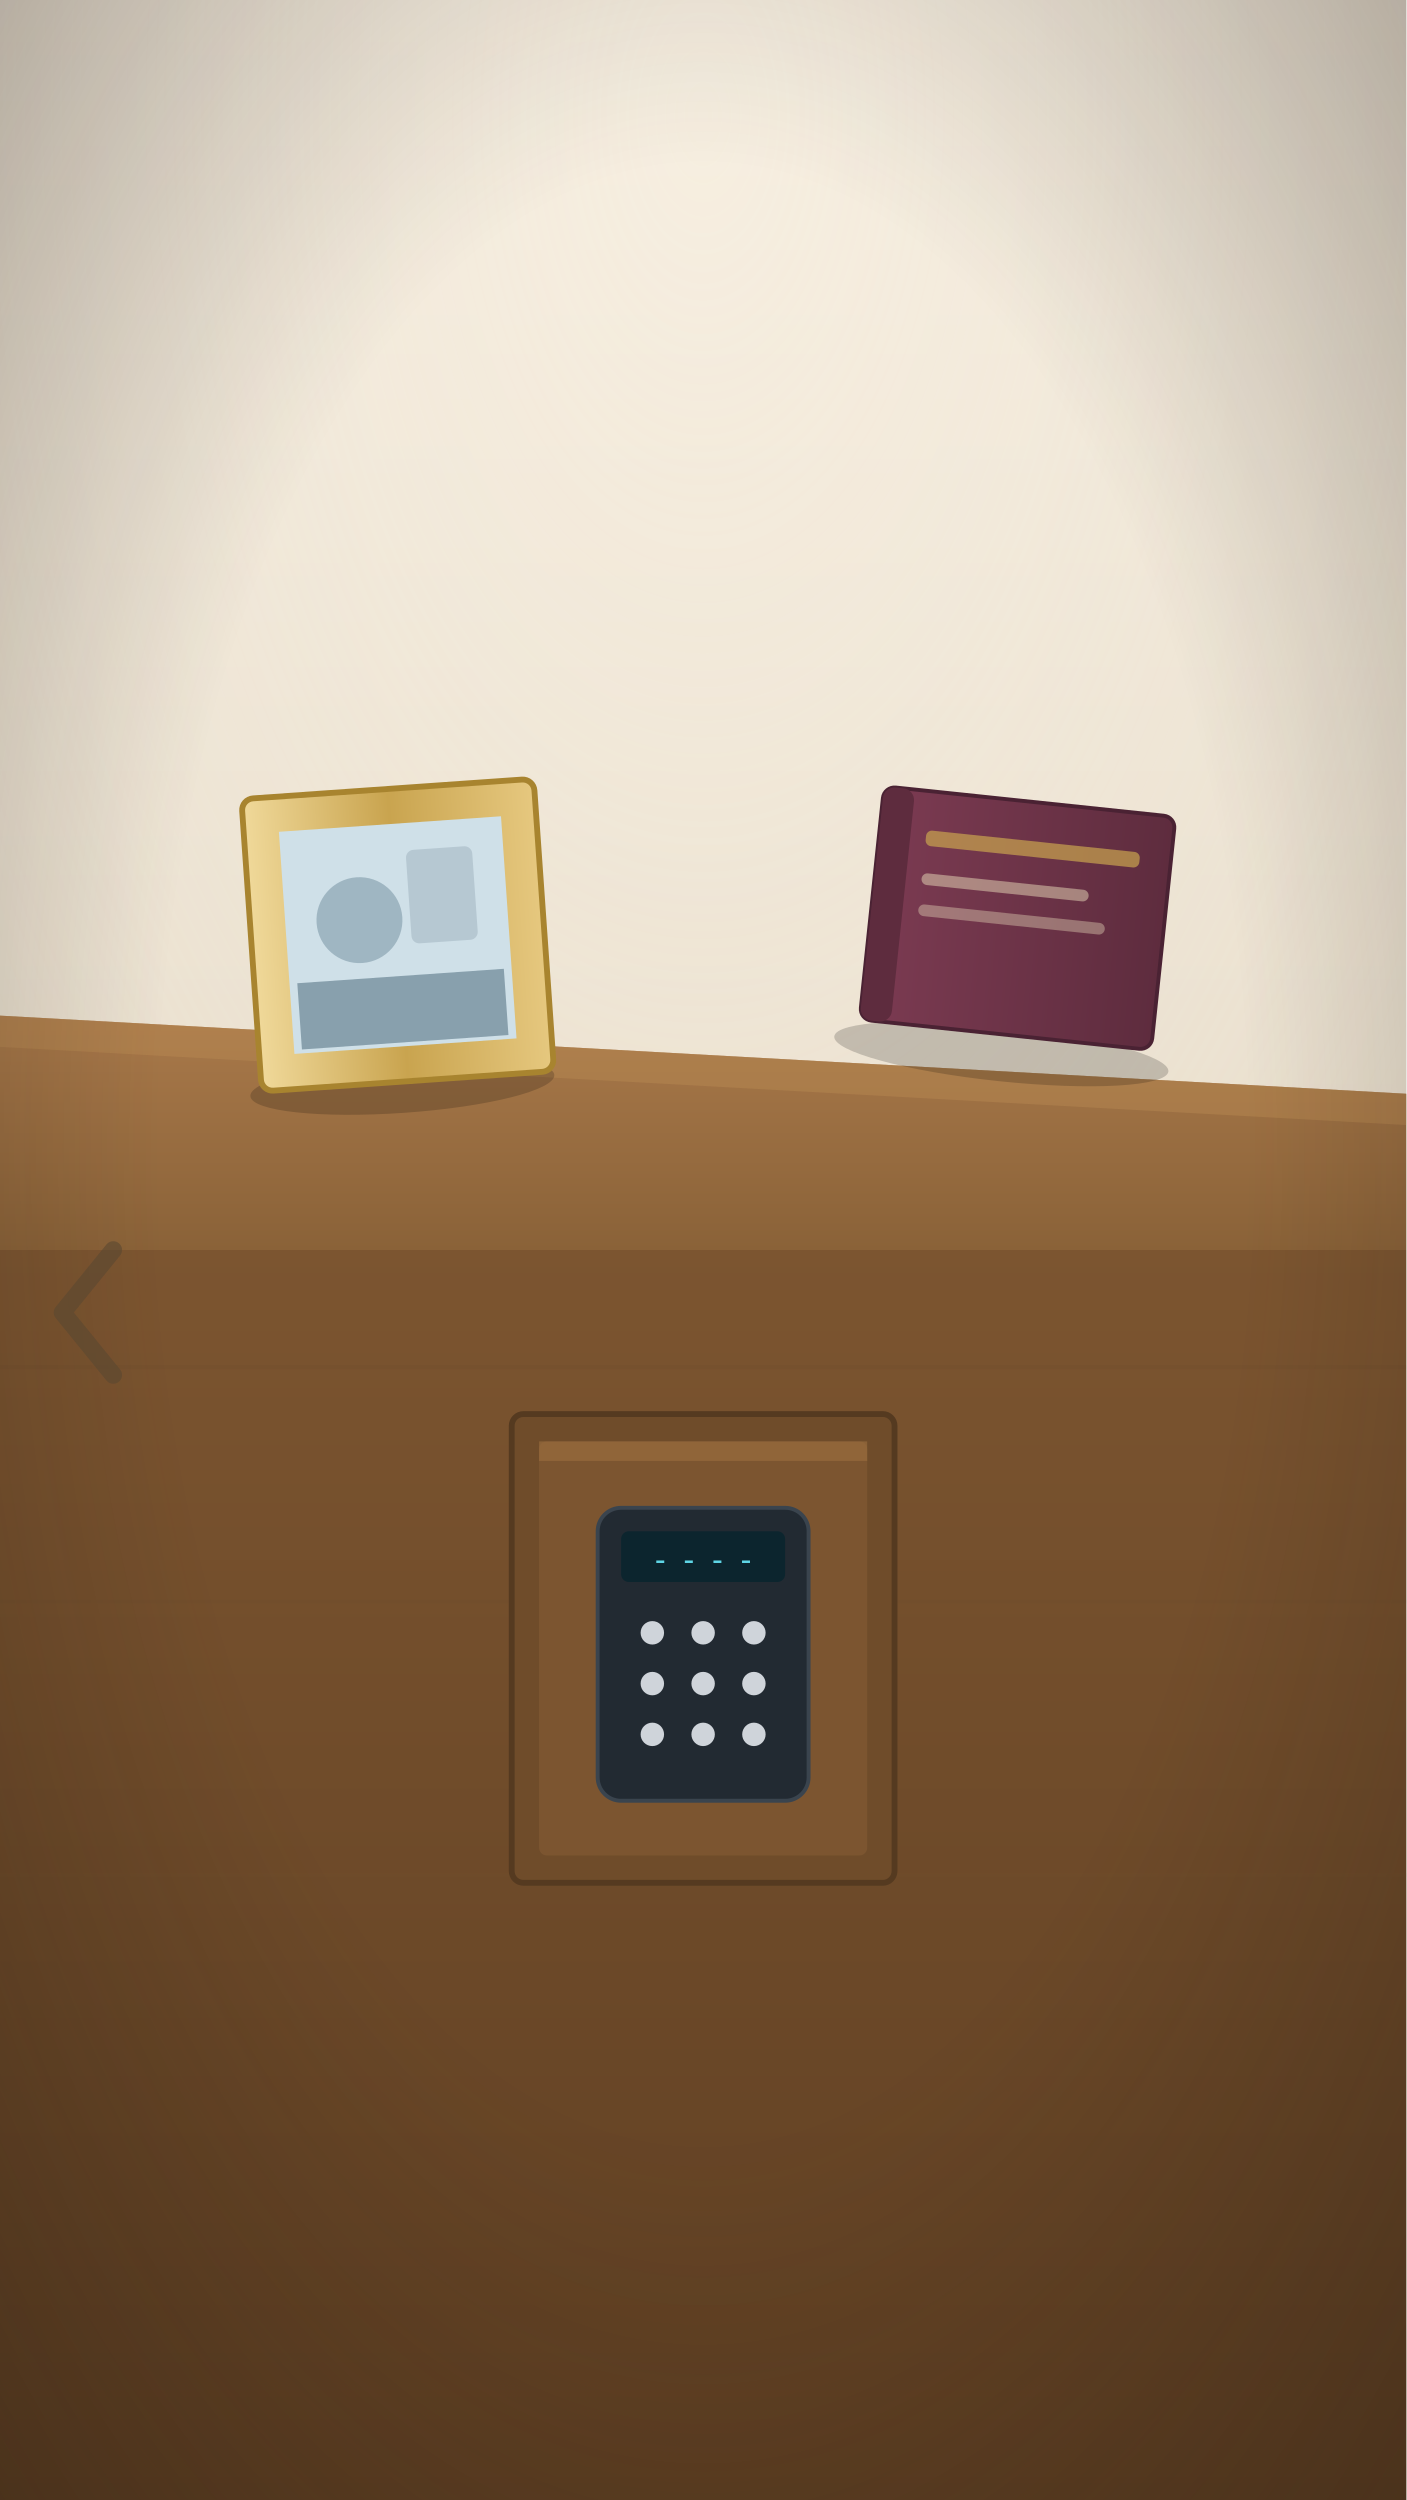
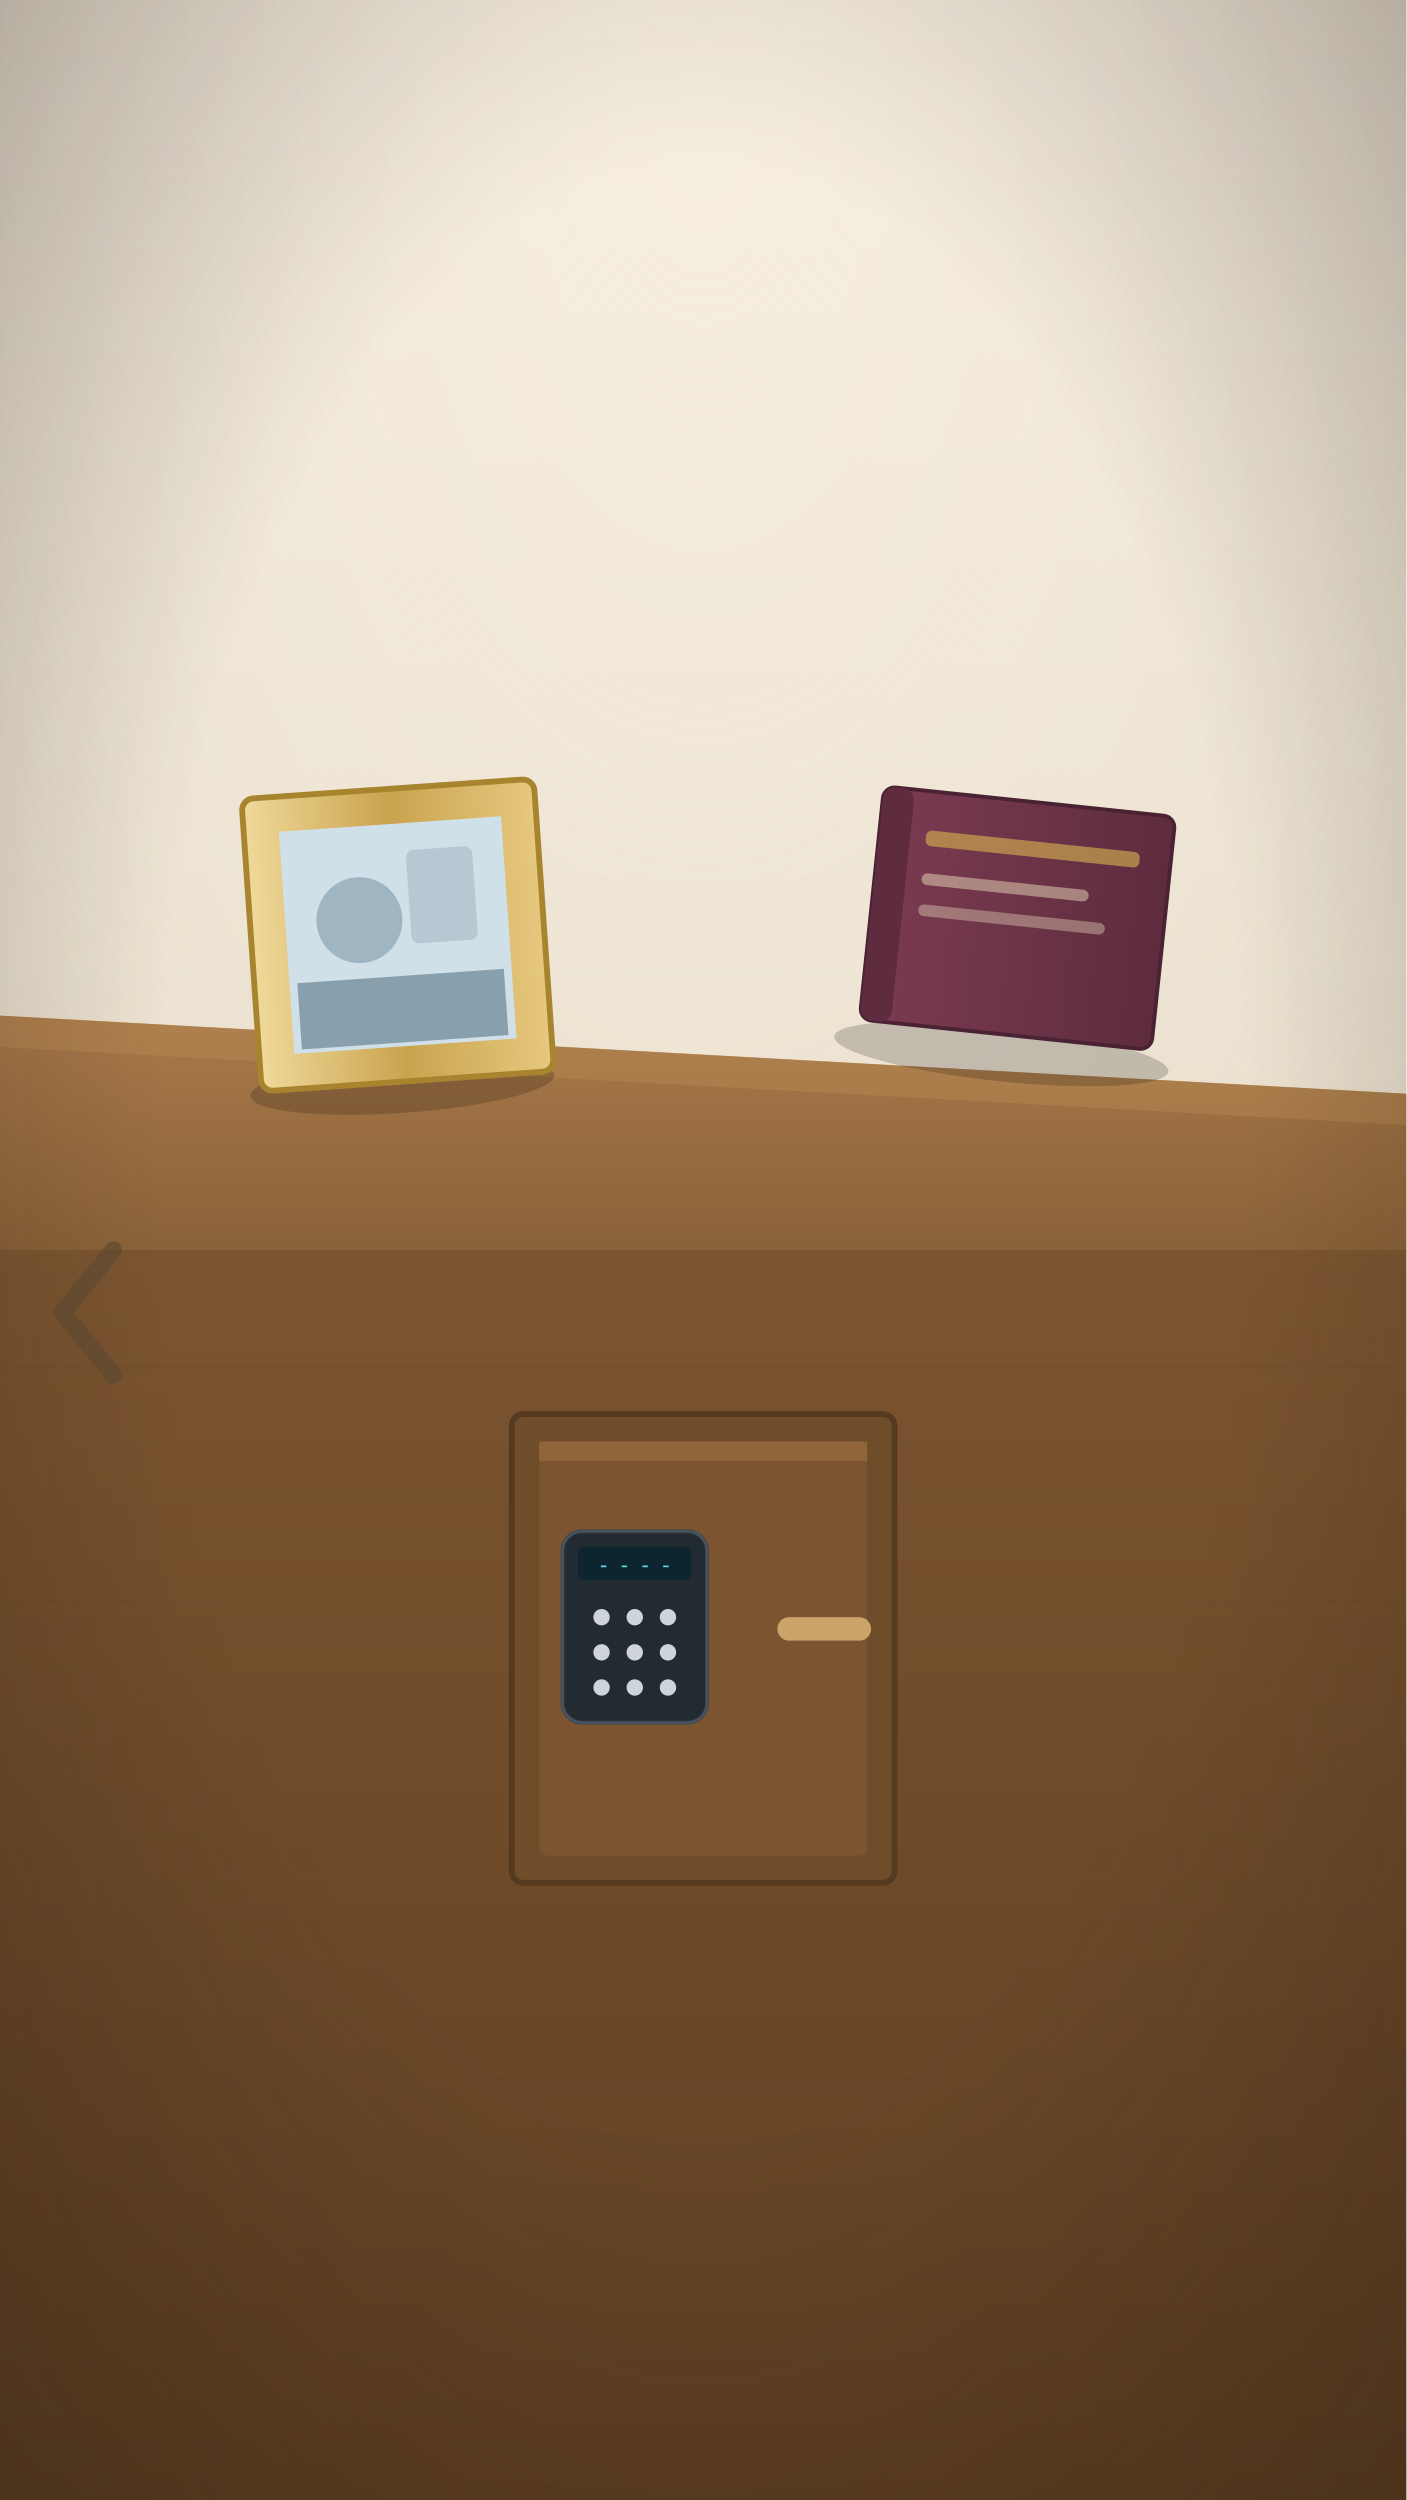
<svg xmlns="http://www.w3.org/2000/svg" viewBox="0 0 720 1280" preserveAspectRatio="xMidYMid slice">
  <defs>
    <linearGradient id="wallV" x1="0" y1="0" x2="0" y2="1">
      <stop offset="0" stop-color="#efe7da" />
      <stop offset="0.62" stop-color="#e3d8c5" />
      <stop offset="1" stop-color="#d3c6ad" />
    </linearGradient>
    <radialGradient id="topLight" cx="0.5" cy="0.05" r="0.85">
      <stop offset="0" stop-color="#fff7e8" stop-opacity="0.5" />
      <stop offset="1" stop-color="#fff7e8" stop-opacity="0" />
    </radialGradient>
    <radialGradient id="vignette" cx="0.5" cy="0.46" r="0.75">
      <stop offset="0.52" stop-color="#241a10" stop-opacity="0" />
      <stop offset="1" stop-color="#241a10" stop-opacity="0.36" />
    </radialGradient>
    <linearGradient id="deskTop" x1="0" y1="0" x2="0" y2="1">
      <stop offset="0" stop-color="#a9794a" />
      <stop offset="1" stop-color="#8a6238" />
    </linearGradient>
    <linearGradient id="deskFront" x1="0" y1="0" x2="0" y2="1">
      <stop offset="0" stop-color="#7c5530" />
      <stop offset="1" stop-color="#5f3f22" />
    </linearGradient>
    <linearGradient id="brass" x1="0" y1="0" x2="1" y2="0">
      <stop offset="0" stop-color="#f0d99a" />
      <stop offset="0.5" stop-color="#c9a44f" />
      <stop offset="1" stop-color="#e6c87f" />
    </linearGradient>
    <linearGradient id="book" x1="0" y1="0" x2="1" y2="0">
      <stop offset="0" stop-color="#7c3b52" />
      <stop offset="1" stop-color="#5e2c3e" />
    </linearGradient>
  </defs>
  <rect width="720" height="1280" fill="url(#wallV)" />
  <rect width="720" height="1280" fill="url(#topLight)" />
  <rect x="0" y="640" width="720" height="640" fill="url(#deskFront)" />
  <polygon points="0,640 720,640 720,560 0,520" fill="url(#deskTop)" />
  <polygon points="0,520 720,560 720,576 0,536" fill="#b98a52" opacity="0.45" />
  <g stroke="#6f4c2a" stroke-width="2" opacity="0.3">
    <line x1="0" y1="700" x2="720" y2="700" />
    <line x1="0" y1="820" x2="720" y2="820" />
    <line x1="0" y1="960" x2="720" y2="960" />
  </g>
  <rect width="720" height="1280" fill="url(#vignette)" />
  <g stroke="#5a4730" stroke-width="9" stroke-linecap="round" stroke-linejoin="round" fill="none" opacity="0.6">
    <polyline points="58,640 32,672 58,704" />
  </g>
  <g transform="rotate(-4 200 470)">
    <ellipse cx="200" cy="556" rx="78" ry="14" fill="#000" opacity="0.18" />
    <rect x="128" y="404" width="150" height="150" rx="6" fill="url(#brass)" stroke="#a8842f" stroke-width="3" />
    <rect x="146" y="422" width="114" height="114" fill="#cfe0e8" />
    <circle cx="184" cy="470" r="22" fill="#9fb6c2" />
    <rect x="150" y="500" width="106" height="34" fill="#88a0ad" />
    <rect x="210" y="436" width="34" height="48" rx="4" fill="#b6c8d2" />
  </g>
  <g transform="rotate(6 520 470)">
    <ellipse cx="520" cy="540" rx="86" ry="14" fill="#000" opacity="0.18" />
    <rect x="446" y="410" width="150" height="120" rx="6" fill="url(#book)" stroke="#4a2233" stroke-width="2" />
    <rect x="446" y="410" width="16" height="120" rx="6" fill="#5e2c3e" />
    <rect x="470" y="430" width="110" height="8" rx="3" fill="#c9a44f" opacity="0.7" />
    <rect x="470" y="452" width="86" height="6" rx="3" fill="#e7d9b8" opacity="0.5" />
    <rect x="470" y="468" width="96" height="6" rx="3" fill="#e7d9b8" opacity="0.4" />
  </g>
  <rect x="262" y="724" width="196" height="240" rx="6" fill="#6f4c2a" stroke="#553a20" stroke-width="3" />
  <rect x="276" y="738" width="168" height="212" rx="4" fill="#7c5530" />
  <rect x="276" y="738" width="168" height="10" fill="#9c6f3f" opacity="0.6" />
-   <rect x="306" y="772" width="108" height="150" rx="12" fill="#222a32" stroke="#3a444e" stroke-width="2" />
-   <rect x="318" y="784" width="84" height="26" rx="4" fill="#0c252e" />
-   <text x="360" y="804" font-family="Chakra Petch, monospace" font-size="16" fill="#5fd6e6" text-anchor="middle" letter-spacing="5">----</text>
+   <rect x="398" y="828" width="48" height="12" rx="6" fill="#caa46a" />
+   <rect x="288" y="784" width="74" height="98" rx="10" fill="#222a32" stroke="#3a444e" stroke-width="2" />
+   <rect x="288" y="784" width="74" height="98" rx="10" fill="none" stroke="#ffffff" stroke-width="1" opacity="0.10" />
+   <rect x="296" y="792" width="58" height="17" rx="3" fill="#0c252e" />
+   <text x="325" y="805" font-family="Chakra Petch, monospace" font-size="11" fill="#5fd6e6" text-anchor="middle" letter-spacing="4">----</text>
  <g fill="#cfd4da">
-     <circle cx="334" cy="836" r="6" />
-     <circle cx="360" cy="836" r="6" />
-     <circle cx="386" cy="836" r="6" />
-     <circle cx="334" cy="862" r="6" />
-     <circle cx="360" cy="862" r="6" />
-     <circle cx="386" cy="862" r="6" />
-     <circle cx="334" cy="888" r="6" />
-     <circle cx="360" cy="888" r="6" />
-     <circle cx="386" cy="888" r="6" />
+     <circle cx="308" cy="828" r="4.2" />
+     <circle cx="325" cy="828" r="4.2" />
+     <circle cx="342" cy="828" r="4.2" />
+     <circle cx="308" cy="846" r="4.2" />
+     <circle cx="325" cy="846" r="4.2" />
+     <circle cx="342" cy="846" r="4.2" />
+     <circle cx="308" cy="864" r="4.2" />
+     <circle cx="325" cy="864" r="4.2" />
+     <circle cx="342" cy="864" r="4.2" />
  </g>
</svg>
